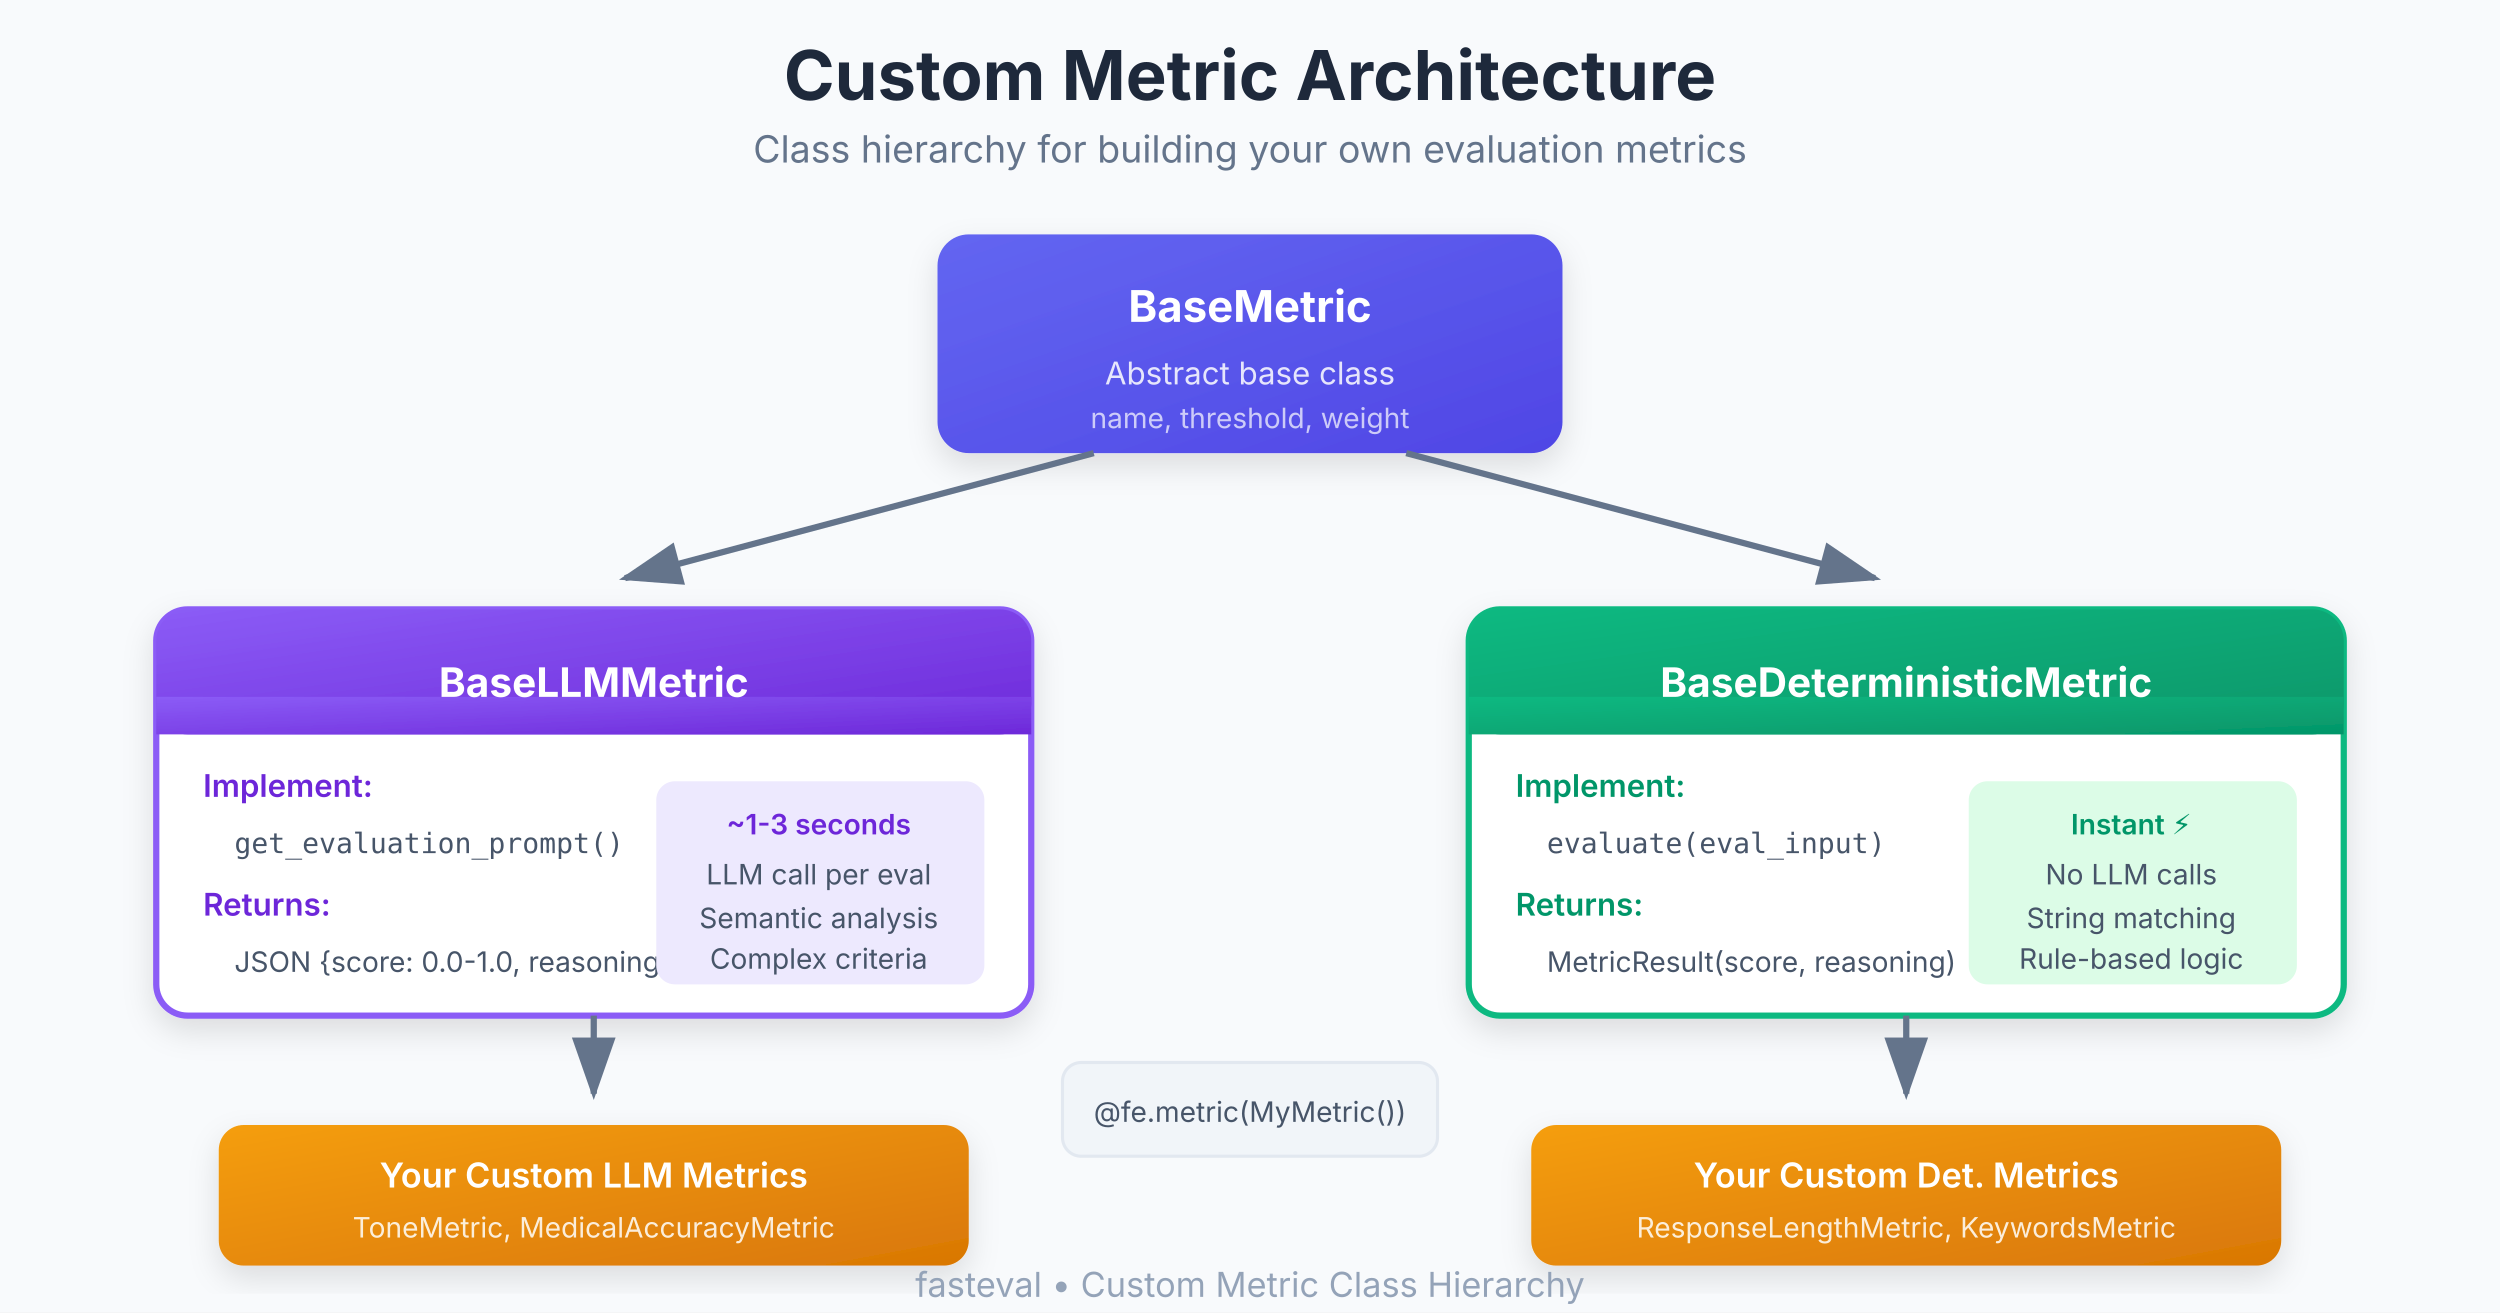
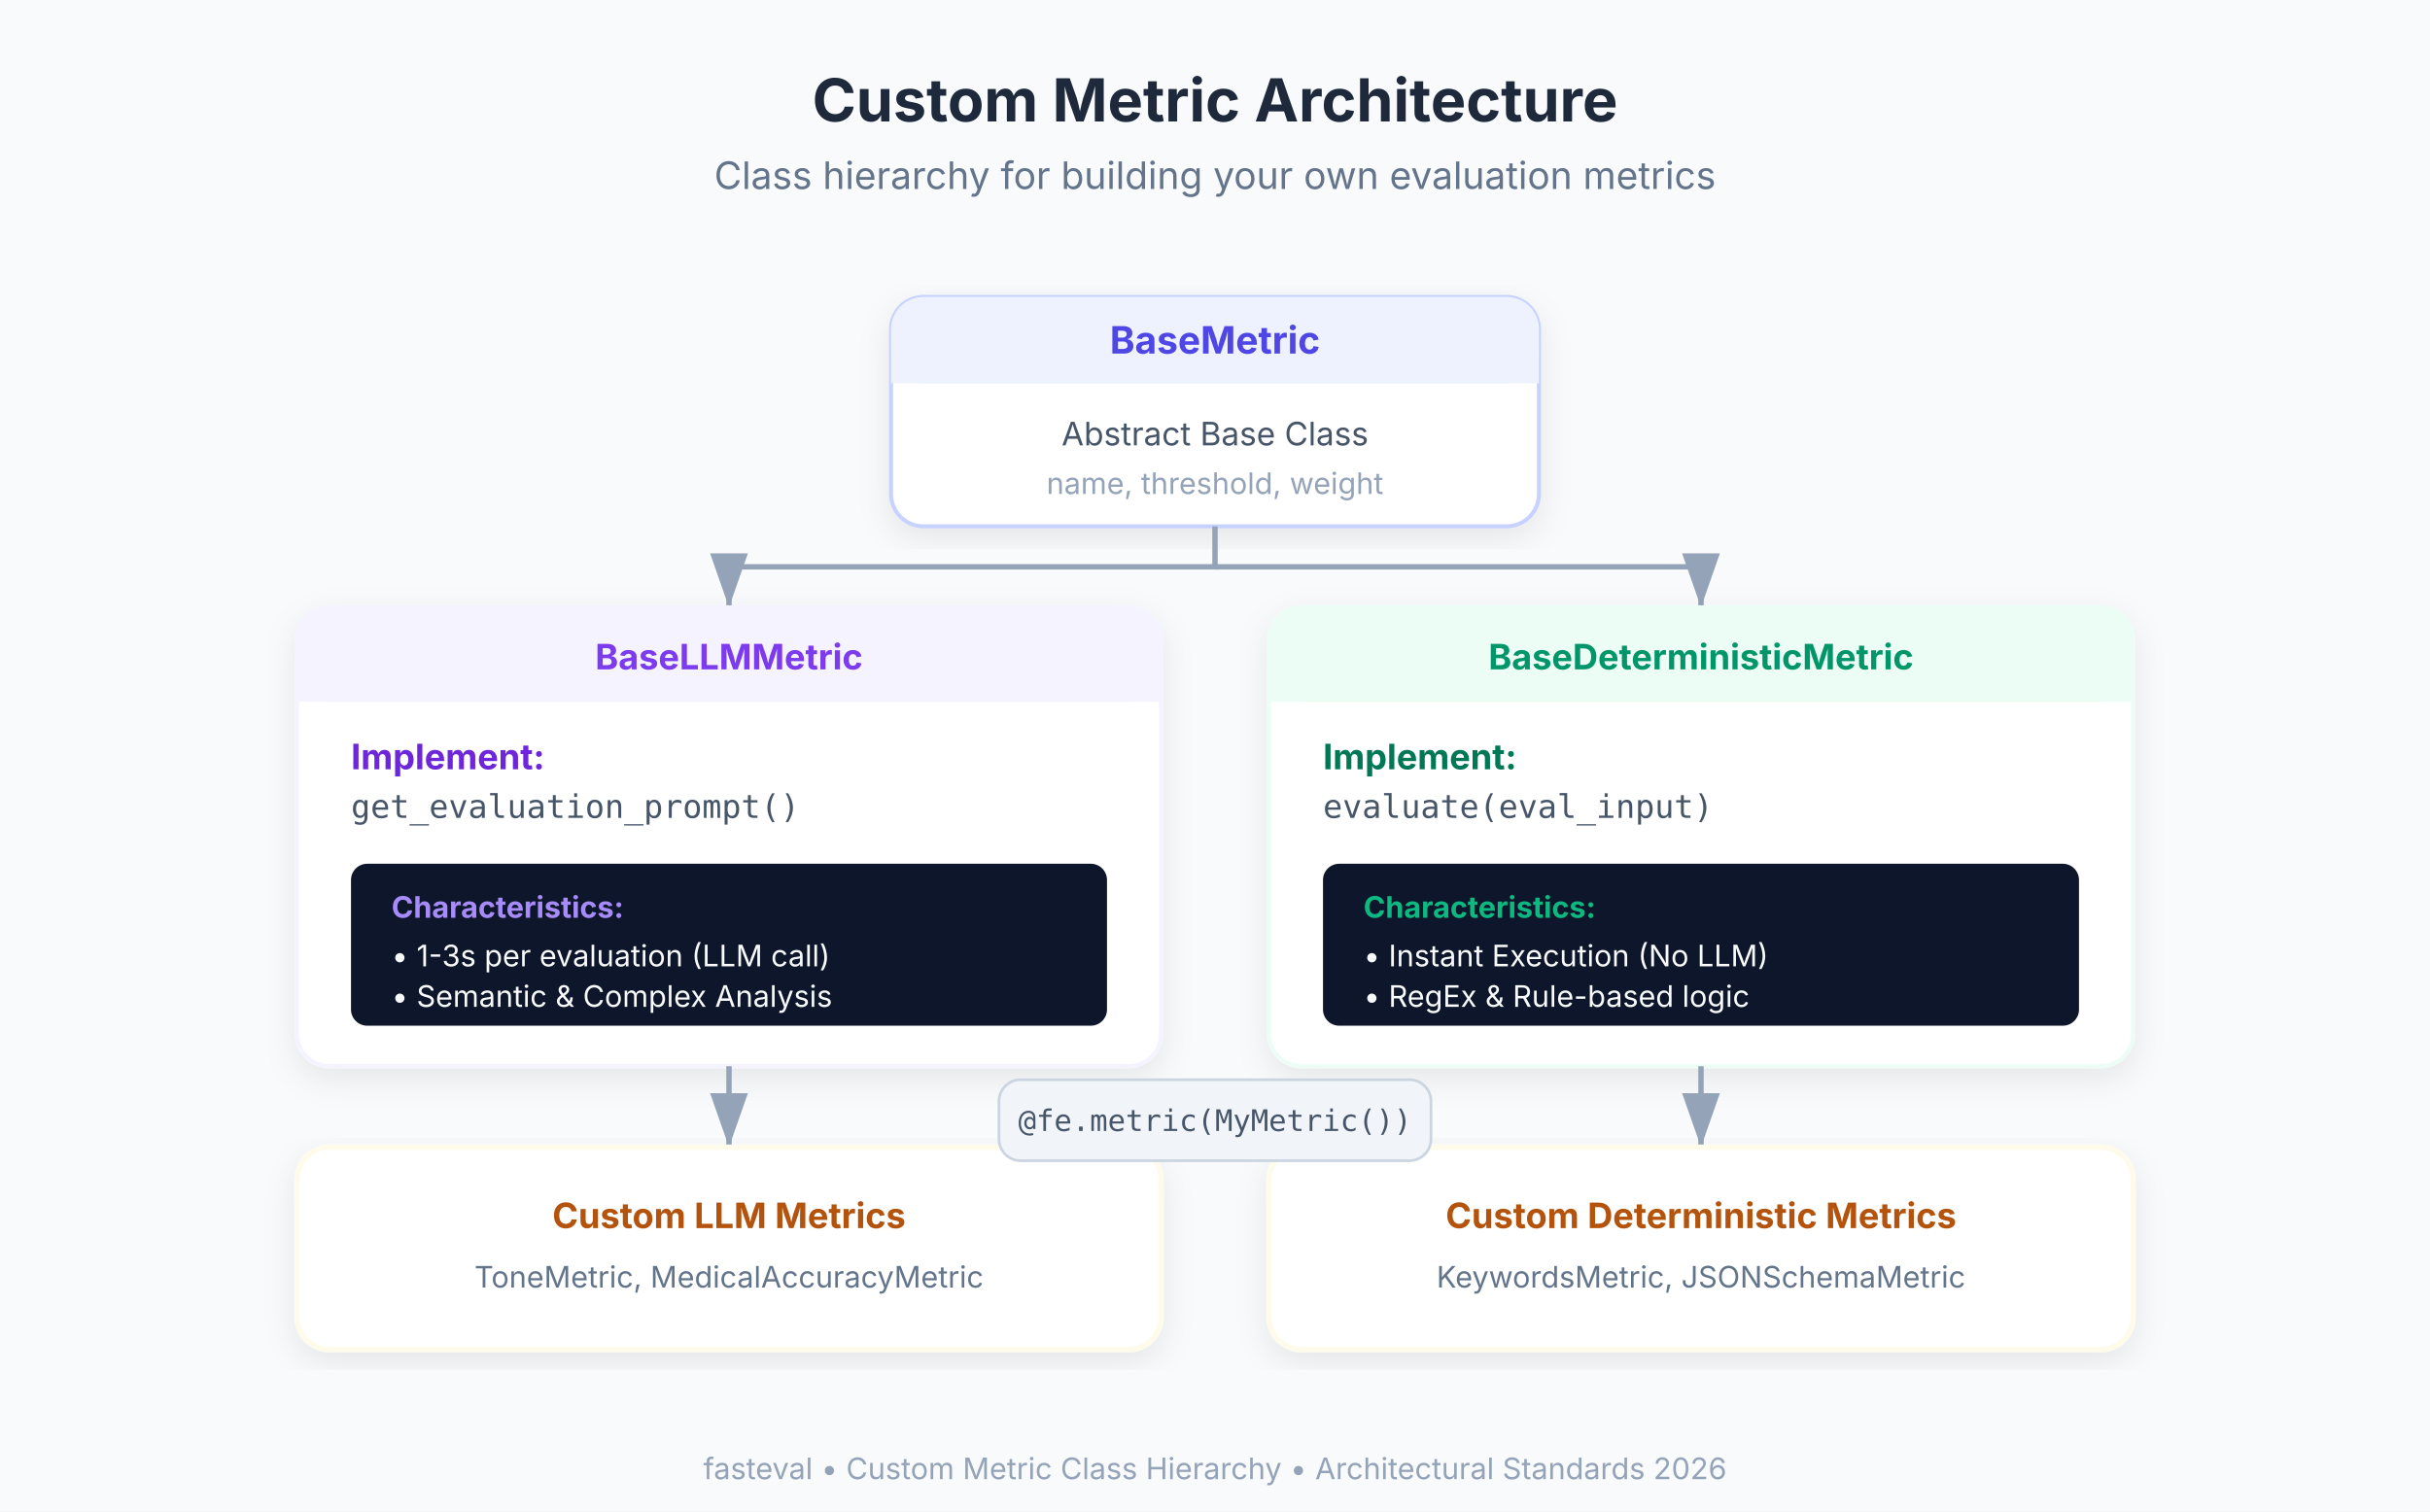
- <svg xmlns="http://www.w3.org/2000/svg" viewBox="0 0 800 420" font-family="system-ui, -apple-system, sans-serif">
+ <svg xmlns="http://www.w3.org/2000/svg" viewBox="0 0 900 560" font-family="Inter, system-ui, -apple-system, sans-serif">
  <defs>
-     <linearGradient id="cmaBaseGrad" x1="0%" y1="0%" x2="100%" y2="100%">
-       <stop offset="0%" style="stop-color:#6366f1" />
-       <stop offset="100%" style="stop-color:#4f46e5" />
-     </linearGradient>
-     <linearGradient id="cmaLLMGrad" x1="0%" y1="0%" x2="100%" y2="100%">
-       <stop offset="0%" style="stop-color:#8b5cf6" />
-       <stop offset="100%" style="stop-color:#6d28d9" />
-     </linearGradient>
-     <linearGradient id="cmaDetGrad" x1="0%" y1="0%" x2="100%" y2="100%">
-       <stop offset="0%" style="stop-color:#10b981" />
-       <stop offset="100%" style="stop-color:#059669" />
-     </linearGradient>
-     <linearGradient id="cmaCustomGrad" x1="0%" y1="0%" x2="100%" y2="100%">
-       <stop offset="0%" style="stop-color:#f59e0b" />
-       <stop offset="100%" style="stop-color:#d97706" />
-     </linearGradient>
-     <filter id="cmaShadow" x="-20%" y="-20%" width="140%" height="140%">
-       <feDropShadow dx="0" dy="4" stdDeviation="5" flood-opacity="0.12" />
+     <filter id="shadow" x="-10%" y="-10%" width="120%" height="120%">
+       <feDropShadow dx="0" dy="4" stdDeviation="6" flood-opacity="0.08" />
    </filter>
-     <marker id="cmaArrow" markerWidth="10" markerHeight="7" refX="9" refY="3.5" orient="auto">
-       <polygon points="0 0, 10 3.5, 0 7" fill="#64748b" />
+     <marker id="arrowhead" markerWidth="10" markerHeight="7" refX="10" refY="3.5" orient="auto">
+       <polygon points="0 0, 10 3.5, 0 7" fill="#94a3b8" />
    </marker>
  </defs>
-   <rect width="800" height="420" fill="#f8fafc" />
-   <text x="400" y="32" text-anchor="middle" font-size="22" font-weight="700" fill="#1e293b">Custom Metric Architecture</text>
-   <text x="400" y="52" text-anchor="middle" font-size="12" fill="#64748b">Class hierarchy for building your own evaluation metrics</text>
-   <g filter="url(#cmaShadow)" transform="translate(300, 75)">
-     <rect x="0" y="0" width="200" height="70" rx="10" fill="url(#cmaBaseGrad)" />
-     <text x="100" y="28" text-anchor="middle" font-size="14" font-weight="700" fill="white">BaseMetric</text>
-     <text x="100" y="48" text-anchor="middle" font-size="10" fill="rgba(255,255,255,0.85)">Abstract base class</text>
-     <text x="100" y="62" text-anchor="middle" font-size="9" fill="rgba(255,255,255,0.7)">name, threshold, weight</text>
+   <rect width="900" height="560" fill="#f8fafc" />
+   <text x="450" y="45" text-anchor="middle" font-size="22" font-weight="700" fill="#1e293b">Custom Metric Architecture</text>
+   <text x="450" y="70" text-anchor="middle" font-size="14" fill="#64748b">Class hierarchy for building your own evaluation metrics</text>
+   <g transform="translate(330, 110)" filter="url(#shadow)">
+     <rect width="240" height="85" rx="12" fill="white" stroke="#c7d2fe" stroke-width="1.5" />
+     <rect width="240" height="32" rx="12" fill="#eef2ff" />
+     <rect y="20" width="240" height="12" fill="#eef2ff" />
+     <text x="120" y="21" text-anchor="middle" font-size="14" font-weight="700" fill="#4f46e5">BaseMetric</text>
+     <text x="120" y="55" text-anchor="middle" font-size="12" fill="#475569">Abstract Base Class</text>
+     <text x="120" y="73" text-anchor="middle" font-size="11" fill="#94a3b8">name, threshold, weight</text>
  </g>
-   <line x1="350" y1="145" x2="200" y2="185" stroke="#64748b" stroke-width="2" marker-end="url(#cmaArrow)" />
-   <line x1="450" y1="145" x2="600" y2="185" stroke="#64748b" stroke-width="2" marker-end="url(#cmaArrow)" />
-   <g filter="url(#cmaShadow)" transform="translate(50, 195)">
-     <rect x="0" y="0" width="280" height="130" rx="10" fill="white" stroke="#8b5cf6" stroke-width="2" />
-     <rect x="0" y="0" width="280" height="40" rx="10" fill="url(#cmaLLMGrad)" />
-     <rect x="0" y="28" width="280" height="12" fill="url(#cmaLLMGrad)" />
-     <text x="140" y="28" text-anchor="middle" font-size="13" font-weight="700" fill="white">BaseLLMMetric</text>
-     <text x="15" y="60" font-size="10" font-weight="600" fill="#6d28d9">Implement:</text>
-     <text x="25" y="78" font-size="9" fill="#475569" font-family="monospace">get_evaluation_prompt()</text>
-     <text x="15" y="98" font-size="10" font-weight="600" fill="#6d28d9">Returns:</text>
-     <text x="25" y="116" font-size="9" fill="#475569">JSON {score: 0.0-1.0, reasoning: "..."}</text>
-     <rect x="160" y="55" width="105" height="65" rx="6" fill="#ede9fe" />
-     <text x="212" y="72" text-anchor="middle" font-size="9" font-weight="600" fill="#6d28d9">~1-3 seconds</text>
-     <text x="212" y="88" text-anchor="middle" font-size="9" fill="#475569">LLM call per eval</text>
-     <text x="212" y="102" text-anchor="middle" font-size="9" fill="#475569">Semantic analysis</text>
-     <text x="212" y="115" text-anchor="middle" font-size="9" fill="#475569">Complex criteria</text>
+   <g fill="none" stroke="#94a3b8" stroke-width="2">
+     <path d="M 450 195 L 450 210 L 270 210 L 270 225" marker-end="url(#arrowhead)" />
+     <path d="M 450 210 L 630 210 L 630 225" marker-end="url(#arrowhead)" />
  </g>
-   <g filter="url(#cmaShadow)" transform="translate(470, 195)">
-     <rect x="0" y="0" width="280" height="130" rx="10" fill="white" stroke="#10b981" stroke-width="2" />
-     <rect x="0" y="0" width="280" height="40" rx="10" fill="url(#cmaDetGrad)" />
-     <rect x="0" y="28" width="280" height="12" fill="url(#cmaDetGrad)" />
-     <text x="140" y="28" text-anchor="middle" font-size="13" font-weight="700" fill="white">BaseDeterministicMetric</text>
-     <text x="15" y="60" font-size="10" font-weight="600" fill="#059669">Implement:</text>
-     <text x="25" y="78" font-size="9" fill="#475569" font-family="monospace">evaluate(eval_input)</text>
-     <text x="15" y="98" font-size="10" font-weight="600" fill="#059669">Returns:</text>
-     <text x="25" y="116" font-size="9" fill="#475569">MetricResult(score, reasoning)</text>
-     <rect x="160" y="55" width="105" height="65" rx="6" fill="#dcfce7" />
-     <text x="212" y="72" text-anchor="middle" font-size="9" font-weight="600" fill="#059669">Instant ⚡</text>
-     <text x="212" y="88" text-anchor="middle" font-size="9" fill="#475569">No LLM calls</text>
-     <text x="212" y="102" text-anchor="middle" font-size="9" fill="#475569">String matching</text>
-     <text x="212" y="115" text-anchor="middle" font-size="9" fill="#475569">Rule-based logic</text>
+   <g transform="translate(110, 225)">
+     <g filter="url(#shadow)">
+       <rect width="320" height="170" rx="12" fill="white" stroke="#f5f3ff" stroke-width="1.5" />
+       <rect width="320" height="35" rx="12" fill="#f5f3ff" />
+       <rect y="20" width="320" height="15" fill="#f5f3ff" />
+       <text x="160" y="23" text-anchor="middle" font-size="13" font-weight="700" fill="#7c3aed">BaseLLMMetric</text>
+       <text x="20" y="60" font-size="13" font-weight="700" fill="#6d28d9">Implement:</text>
+       <text x="20" y="78" font-size="12" font-family="monospace" fill="#475569">get_evaluation_prompt()</text>
+       <rect x="20" y="95" width="280" height="60" rx="6" fill="#0f172a" />
+       <text x="35" y="115" font-size="11" font-weight="700" fill="#a78bfa">Characteristics:</text>
+       <text x="35" y="133" font-size="11" fill="#f8fafc">• 1-3s per evaluation (LLM call)</text>
+       <text x="35" y="148" font-size="11" fill="#f8fafc">• Semantic &amp; Complex Analysis</text>
+     </g>
+     <g transform="translate(360, 0)" filter="url(#shadow)">
+       <rect width="320" height="170" rx="12" fill="white" stroke="#ecfdf5" stroke-width="1.5" />
+       <rect width="320" height="35" rx="12" fill="#ecfdf5" />
+       <rect y="20" width="320" height="15" fill="#ecfdf5" />
+       <text x="160" y="23" text-anchor="middle" font-size="13" font-weight="700" fill="#059669">BaseDeterministicMetric</text>
+       <text x="20" y="60" font-size="13" font-weight="700" fill="#047857">Implement:</text>
+       <text x="20" y="78" font-size="12" font-family="monospace" fill="#475569">evaluate(eval_input)</text>
+       <rect x="20" y="95" width="280" height="60" rx="6" fill="#0f172a" />
+       <text x="35" y="115" font-size="11" font-weight="700" fill="#10b981">Characteristics:</text>
+       <text x="35" y="133" font-size="11" fill="#f8fafc">• Instant Execution (No LLM)</text>
+       <text x="35" y="148" font-size="11" fill="#f8fafc">• RegEx &amp; Rule-based logic</text>
+     </g>
  </g>
-   <line x1="190" y1="325" x2="190" y2="350" stroke="#64748b" stroke-width="2" marker-end="url(#cmaArrow)" />
-   <line x1="610" y1="325" x2="610" y2="350" stroke="#64748b" stroke-width="2" marker-end="url(#cmaArrow)" />
-   <g filter="url(#cmaShadow)" transform="translate(70, 360)">
-     <rect x="0" y="0" width="240" height="45" rx="8" fill="url(#cmaCustomGrad)" />
-     <text x="120" y="20" text-anchor="middle" font-size="11" font-weight="600" fill="white">Your Custom LLM Metrics</text>
-     <text x="120" y="36" text-anchor="middle" font-size="9" fill="rgba(255,255,255,0.85)">ToneMetric, MedicalAccuracyMetric</text>
+   <g fill="none" stroke="#94a3b8" stroke-width="2">
+     <line x1="270" y1="395" x2="270" y2="425" marker-end="url(#arrowhead)" />
+     <line x1="630" y1="395" x2="630" y2="425" marker-end="url(#arrowhead)" />
  </g>
-   <g filter="url(#cmaShadow)" transform="translate(490, 360)">
-     <rect x="0" y="0" width="240" height="45" rx="8" fill="url(#cmaCustomGrad)" />
-     <text x="120" y="20" text-anchor="middle" font-size="11" font-weight="600" fill="white">Your Custom Det. Metrics</text>
-     <text x="120" y="36" text-anchor="middle" font-size="9" fill="rgba(255,255,255,0.85)">ResponseLengthMetric, KeywordsMetric</text>
+   <g transform="translate(110, 425)">
+     <g filter="url(#shadow)">
+       <rect width="320" height="75" rx="12" fill="white" stroke="#fffbeb" stroke-width="2" />
+       <text x="160" y="30" text-anchor="middle" font-size="13" font-weight="700" fill="#b45309">Custom LLM Metrics</text>
+       <text x="160" y="52" text-anchor="middle" font-size="11" fill="#64748b">ToneMetric, MedicalAccuracyMetric</text>
+     </g>
+     <g transform="translate(360, 0)" filter="url(#shadow)">
+       <rect width="320" height="75" rx="12" fill="white" stroke="#fffbeb" stroke-width="2" />
+       <text x="160" y="30" text-anchor="middle" font-size="13" font-weight="700" fill="#b45309">Custom Deterministic Metrics</text>
+       <text x="160" y="52" text-anchor="middle" font-size="11" fill="#64748b">KeywordsMetric, JSONSchemaMetric</text>
+     </g>
  </g>
-   <g transform="translate(340, 340)">
-     <rect x="0" y="0" width="120" height="30" rx="6" fill="#f1f5f9" stroke="#e2e8f0" />
-     <text x="60" y="19" text-anchor="middle" font-size="9" fill="#475569">@fe.metric(MyMetric())</text>
+   <g transform="translate(370, 400)">
+     <rect width="160" height="30" rx="8" fill="#f1f5f9" stroke="#cbd5e1" stroke-width="1" />
+     <text x="80" y="19" text-anchor="middle" font-size="11" font-family="monospace" fill="#475569">@fe.metric(MyMetric())</text>
  </g>
-   <text x="400" y="415" text-anchor="middle" font-size="11" fill="#94a3b8">fasteval • Custom Metric Class Hierarchy</text>
+   <text x="450" y="548" text-anchor="middle" font-size="11" fill="#94a3b8">fasteval • Custom Metric Class Hierarchy • Architectural Standards 2026</text>
</svg>
